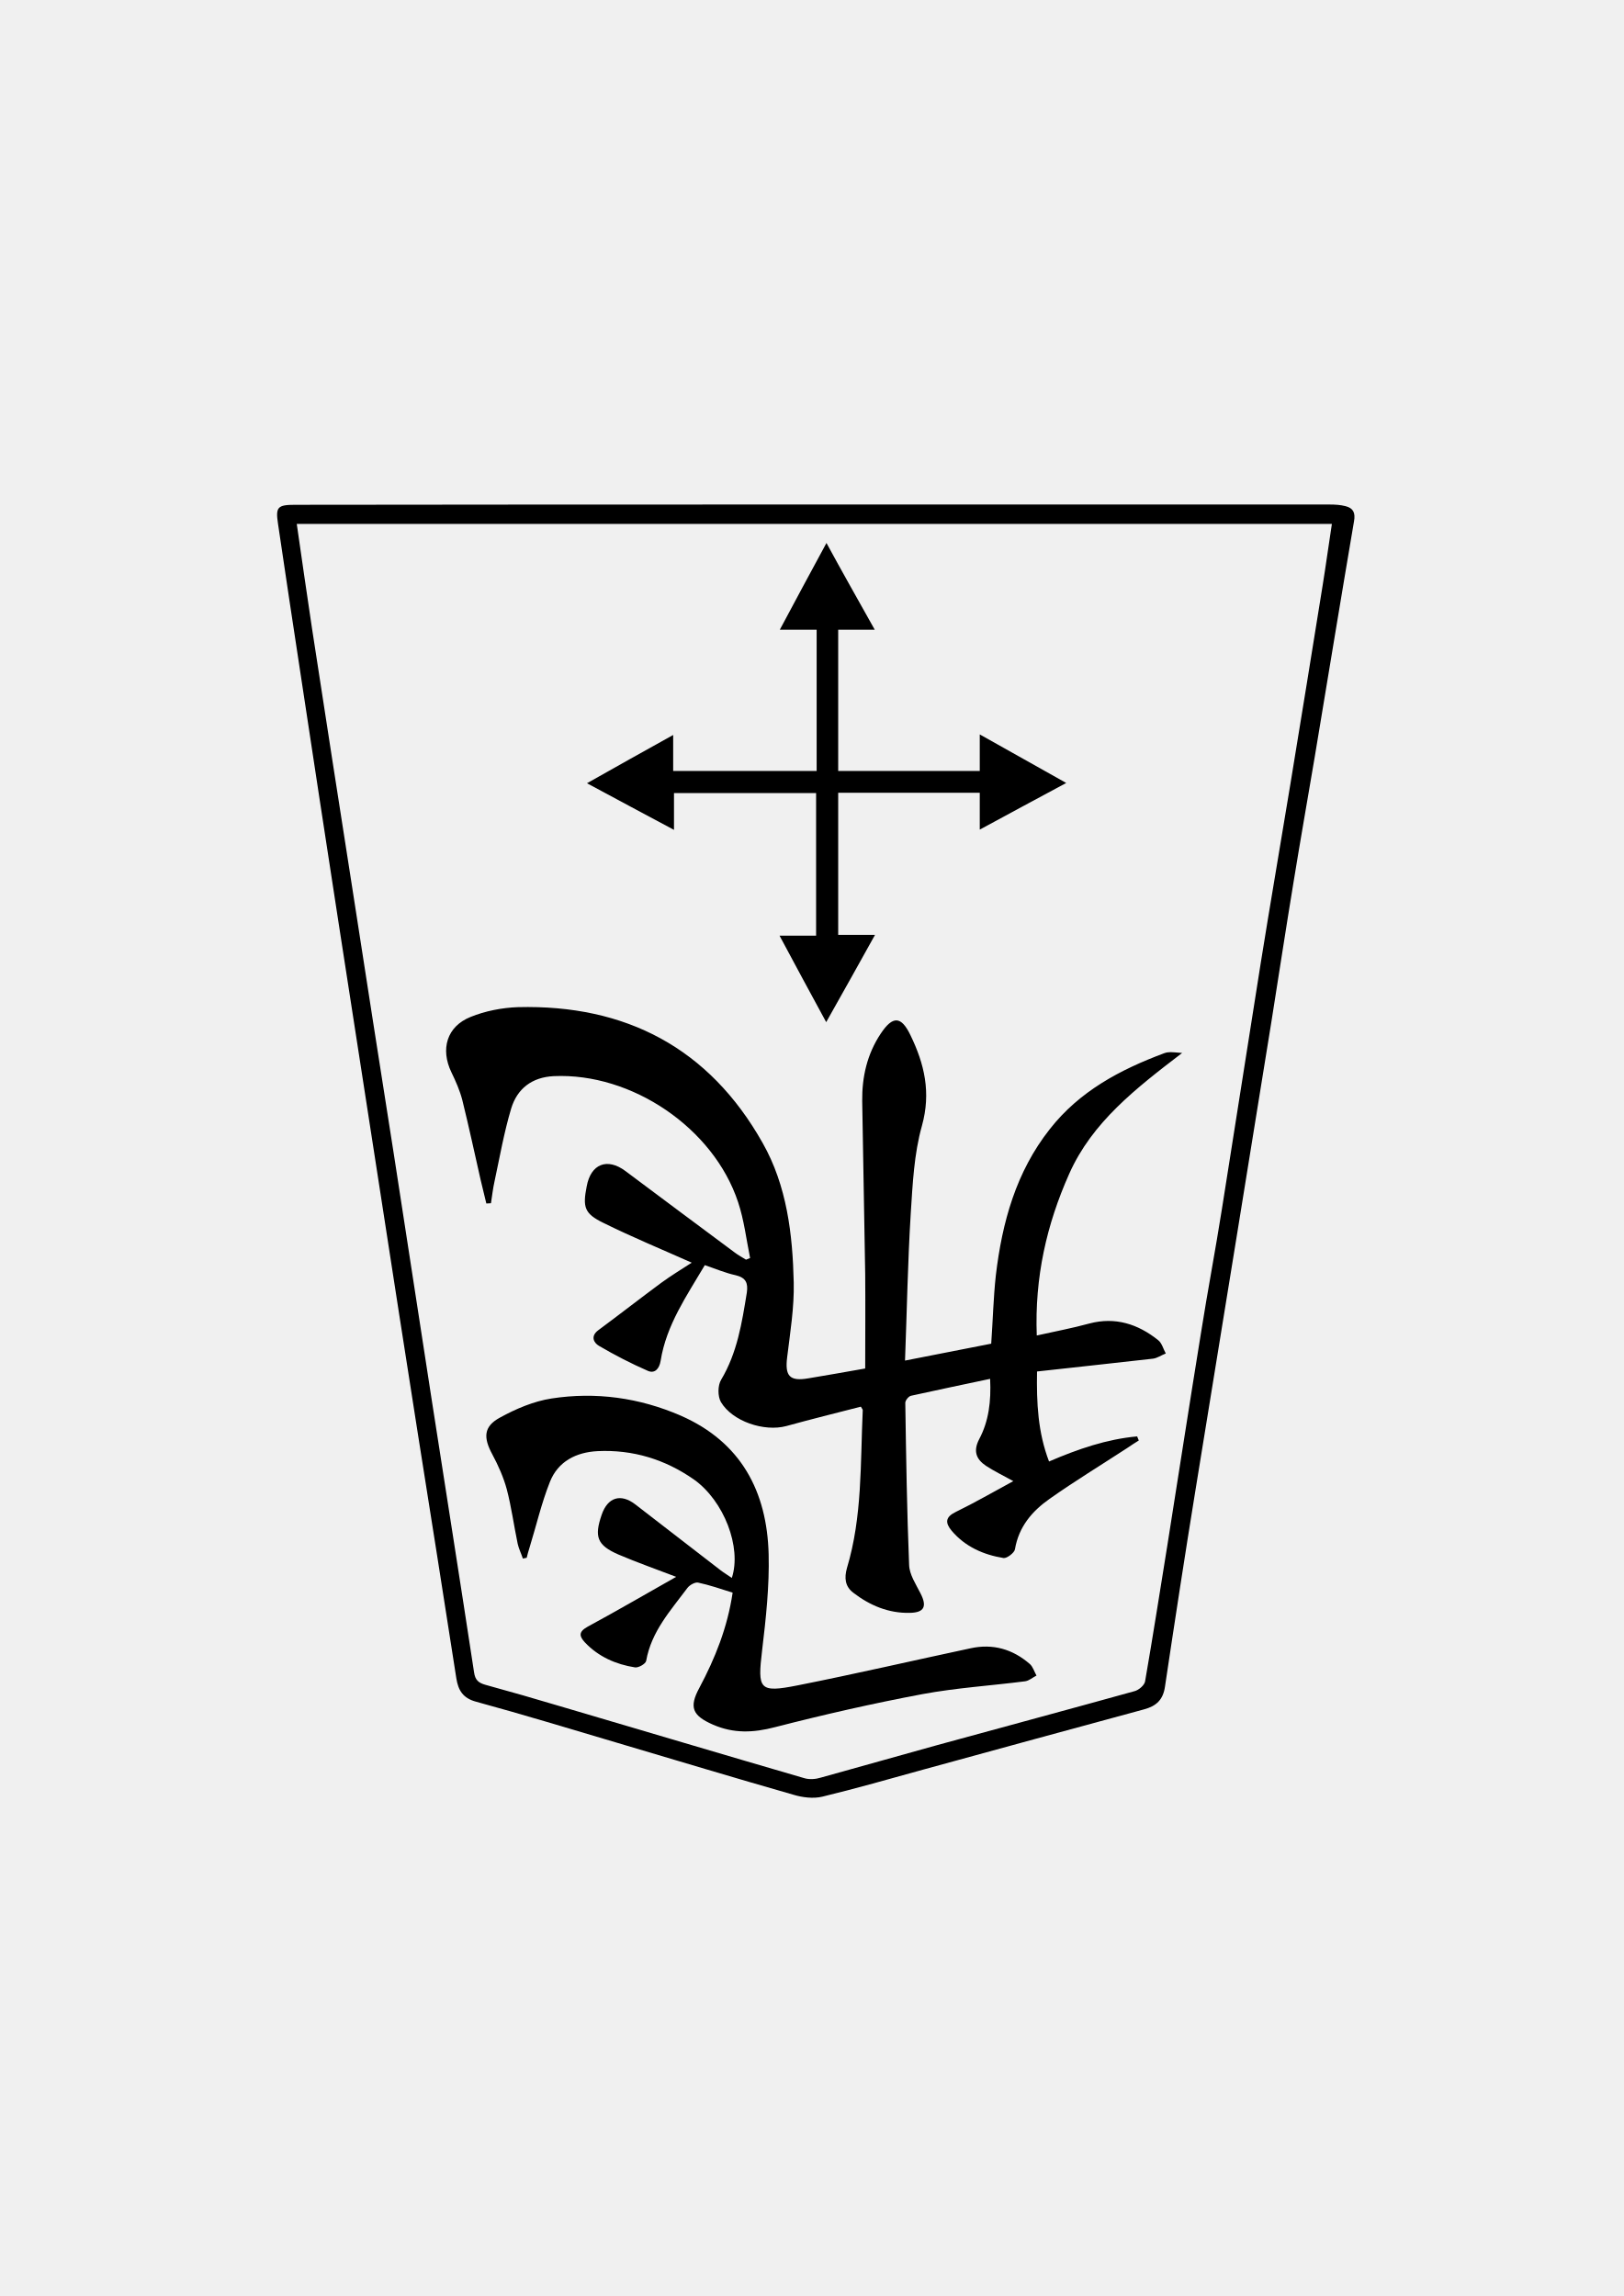
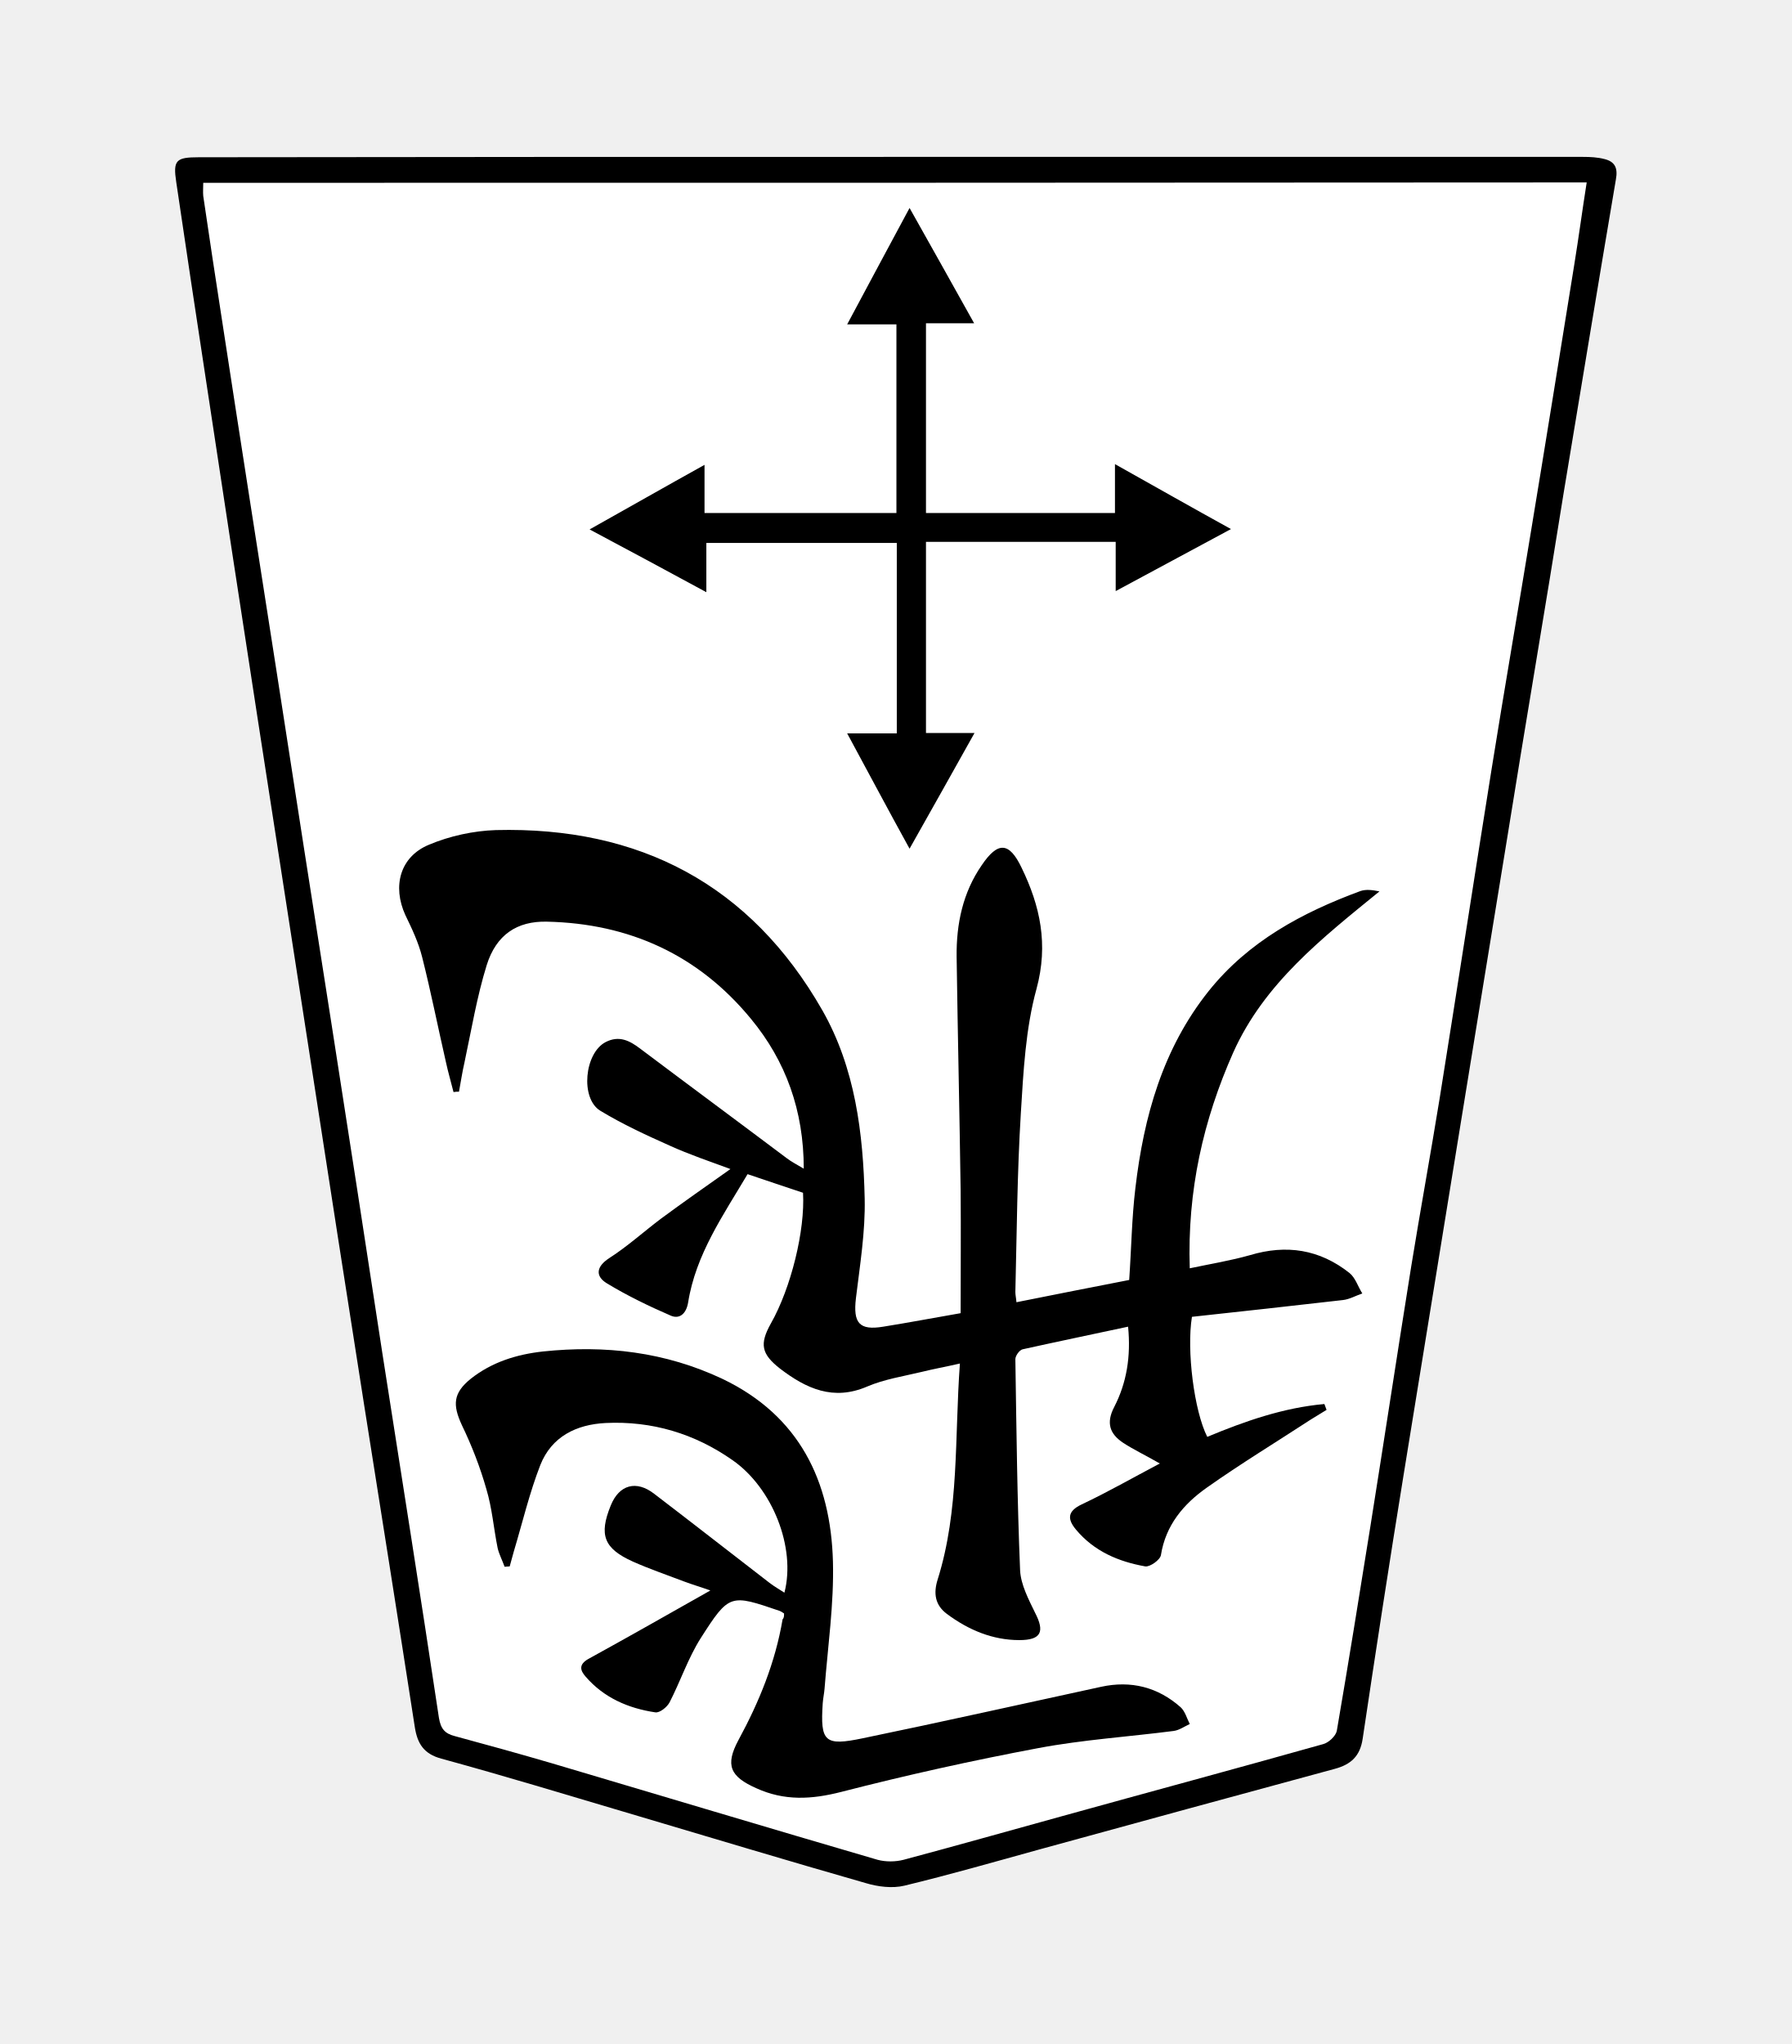
- <svg xmlns="http://www.w3.org/2000/svg" version="1.1" id="Слой_1" x="0px" y="0px" viewBox="0 0 595.3 841.9" style="enable-background:new 0 0 595.3 841.9;" xml:space="preserve">
-   <g>
-     <g>
-       <path d="M298.4,185c63,0,126,0,189,0c2,0,4,0.1,5.9,0.6c2.8,0.7,3.7,2.4,3.1,5.6c-4.9,28.8-9.6,57.6-14.4,86.4    c-2.6,15.4-5.3,30.7-7.8,46.1c-2.8,17-5.4,34.1-8.1,51.1c-4.1,25.6-8.3,51.1-12.4,76.7c-5.1,31.6-10.3,63.2-15.4,94.8    c-3.9,24-7.6,48.1-11.2,72.2c-0.7,4.8-3.2,7.1-7.7,8.3c-27,7.3-54,14.7-81,22.1c-12.3,3.4-24.5,6.9-36.9,9.9    c-3.3,0.8-7.3,0.3-10.6-0.7c-21.7-6.2-43.2-12.7-64.8-19.1c-17.2-5.1-34.3-10.3-51.5-15c-4.9-1.3-6.6-4.2-7.3-8.6    c-4.6-29.7-9.3-59.3-14-89c-4.7-30-9.4-60-14-90c-5-32.3-10-64.6-15-96.9c-4.8-31-9.5-62-14.2-93c-2.8-18.2-5.5-36.4-8.2-54.6    c-0.9-6-0.1-6.8,6.3-6.8C171.4,185,234.9,185,298.4,185z M108.8,192.1c1.9,13.2,3.7,25.8,5.6,38.4c4.9,31.8,9.8,63.6,14.8,95.4    c5,32.5,10.1,64.9,15.2,97.4c4.6,29.8,9.2,59.7,13.8,89.5c5.2,33.5,10.5,66.9,15.6,100.4c0.4,2.9,1.7,3.9,4.2,4.6    c9.1,2.5,18.2,5.1,27.2,7.8c29.9,8.8,59.7,17.7,89.6,26.4c1.9,0.6,4.3,0.4,6.2-0.2c14.2-3.9,28.4-8,42.6-11.9    c24.1-6.6,48.3-13.1,72.4-19.8c1.5-0.4,3.5-2.1,3.8-3.5c2.9-16.7,5.5-33.4,8.2-50.1c4.1-25.9,8.1-51.8,12.3-77.7    c2.4-15.2,5.3-30.4,7.7-45.6c4.8-30,9.4-60,14.2-90c3.5-21.9,7.3-43.8,10.9-65.8c4-24.2,7.9-48.5,11.8-72.7    c1.2-7.4,2.2-14.9,3.4-22.6C361.5,192.1,235.4,192.1,108.8,192.1z" />
-       <path d="M253.6,463c-11-4.9-21.9-9.4-32.4-14.6c-7-3.4-7.6-5.8-6.1-13.4c1.5-8.2,7.5-10.6,14.2-5.6c13.3,10,26.7,19.9,40.1,29.9    c1.3,1,2.7,1.7,4.1,2.6c0.5-0.2,1-0.4,1.5-0.6c-1.4-6.9-2.2-13.9-4.4-20.5c-9-27.2-39-47.5-67.6-46.2c-8,0.4-13.4,4.6-15.6,11.9    c-2.6,8.7-4.2,17.8-6.1,26.7c-0.6,2.7-0.9,5.4-1.3,8c-0.6,0-1.1,0.1-1.7,0.1c-0.7-2.9-1.4-5.8-2.1-8.7c-2.2-9.7-4.3-19.5-6.7-29.2    c-0.9-3.5-2.4-6.9-4-10.2c-4.1-8.5-1.7-16.8,7-20.3c5.4-2.2,11.6-3.4,17.4-3.6c39.5-1,70.1,15,89.7,49.8    c8.9,15.7,11,33.5,11.4,51.2c0.2,9.1-1.3,18.2-2.4,27.3c-0.9,7,0.9,9,7.8,7.8c6.7-1.1,13.4-2.3,20.8-3.6c0-11.7,0.1-23.1,0-34.6    c-0.3-21.2-0.8-42.3-1.1-63.5c-0.1-8.8,1.8-17.2,6.8-24.7c4.4-6.6,7.5-6.5,10.9,0.6c5.1,10.5,7.6,21,4.2,33.2    c-2.9,10.3-3.4,21.3-4.1,32.1c-1.1,17.8-1.4,35.6-2.1,54c11.1-2.2,21.3-4.2,31.6-6.2c0.6-8.5,0.8-16.9,1.7-25.1    c2.3-19.4,7.4-37.9,19.8-53.6c10.9-13.9,25.8-21.8,41.9-27.8c0.8-0.3,1.6-0.4,2.4-0.4c0.8,0,1.6,0.1,4.2,0.3    c-17,13-33,25.4-41.4,44.3c-8.3,18.6-12.7,38-11.9,59.3c6.7-1.5,13.1-2.7,19.3-4.4c9.5-2.5,17.8,0.2,25.2,6.1    c1.4,1.1,1.9,3.3,2.8,4.9c-1.6,0.6-3.1,1.7-4.7,1.9c-14,1.6-28.1,3.1-42.5,4.7c-0.2,11.5,0.3,22.3,4.4,33    c10.7-4.6,21.2-8.2,32.3-9.2c0.2,0.5,0.4,1,0.6,1.5c-1.4,0.9-2.9,1.8-4.3,2.8c-9.5,6.2-19.2,12.1-28.4,18.6    c-6.4,4.5-11.3,10.2-12.7,18.5c-0.2,1.3-3,3.4-4.2,3.2c-7.3-1.2-14-4.1-19-10c-2.4-2.9-2.4-5,1.5-6.9c7-3.4,13.7-7.3,21.1-11.3    c-4-2.2-7.1-3.7-10-5.6c-3.6-2.4-4.8-5.4-2.5-9.8c3.5-6.6,4.4-13.8,4-22.1c-9.9,2.1-19.5,4.1-29,6.2c-0.9,0.2-2.1,1.7-2.1,2.6    c0.3,19.8,0.6,39.6,1.4,59.4c0.1,3.6,2.5,7.1,4.2,10.5c2.4,4.7,1.4,7-3.9,7.1c-7.8,0.2-14.7-2.7-20.8-7.4c-3-2.3-3.3-5.4-2.3-9    c5.7-18.9,4.9-38.5,5.8-57.9c0-0.3-0.3-0.6-0.7-1.3c-9,2.3-18.2,4.6-27.3,7.1c-8.1,2.2-19.8-1.7-24-8.8c-1.2-2.1-1.2-6.1,0.1-8.2    c5.9-9.9,7.6-20.8,9.4-31.9c0.5-3.5-0.3-5.5-4.1-6.4c-3.7-0.8-7.2-2.3-11.3-3.7c-6.6,11.2-14.1,21.9-16.2,35.1    c-0.5,3-2.2,4.7-4.6,3.7c-6.2-2.7-12.2-5.8-18-9.2c-1.9-1.1-3.2-3.5-0.3-5.7c7.7-5.7,15.4-11.7,23.1-17.4    C246.1,467.7,249.9,465.4,253.6,463z" />
-       <path d="M268.6,584c-4.4-1.4-8.5-2.8-12.7-3.7c-1.1-0.2-3.1,0.9-3.9,2c-6.1,8.2-13.2,15.9-15.1,26.7c-0.2,1.1-2.8,2.6-4.1,2.4    c-7-1.1-13.4-3.9-18.4-9.2c-2-2.2-2.4-3.8,1-5.7c10.9-5.9,21.7-12.2,32.5-18.3c-7-2.7-14.2-5.2-21.2-8.2    c-7.8-3.4-8.9-6.5-6.1-14.6c2.2-6.4,7-7.9,12.4-3.7c10.4,8,20.8,16.1,31.2,24.1c1.3,1,2.7,1.8,4.1,2.8    c3.7-11.2-2.9-28.3-13.9-36.1c-10.6-7.4-22.4-11-35.3-10.4c-7.8,0.4-14.5,3.7-17.5,11.3c-3.1,7.8-5,16.1-7.5,24.2    c-0.4,1.2-0.7,2.4-1,3.6c-0.5,0.1-0.9,0.2-1.4,0.3c-0.6-1.8-1.5-3.6-1.9-5.4c-1.4-6.7-2.3-13.5-4-20c-1.2-4.4-3.1-8.7-5.3-12.8    c-3.3-6.1-3.3-10.2,2.8-13.5c5.8-3.2,12.4-6,18.9-7c16.2-2.5,32.2-0.3,47.4,6.3c22.1,9.7,31.6,27.8,32.2,50.8    c0.3,11.7-1,23.6-2.4,35.3c-1.7,14.3-1.1,15.6,13,12.8c21.2-4.2,42.3-9.1,63.4-13.6c8.2-1.8,15.5,0.3,21.8,5.8    c1.1,1,1.6,2.8,2.4,4.2c-1.4,0.7-2.7,1.9-4.2,2.1c-12.5,1.6-25.2,2.4-37.6,4.7c-18.1,3.4-36.1,7.5-54,12.1    c-8,2.1-15.2,2.4-22.8-0.9c-7.5-3.3-8.9-6.3-5-13.5C262.2,608,266.7,596.8,268.6,584z" />
-       <path d="M320.7,230.9c-5.3,0-9.2,0-13.4,0c0,17.4,0,34.4,0,51.8c17.3,0,34.3,0,51.9,0c0-4.3,0-8.3,0-13.4    c10.9,6.1,20.9,11.7,31.7,17.8c-10.9,5.9-20.9,11.2-31.7,17.1c0-5.1,0-9.2,0-13.5c-17.6,0-34.6,0-51.9,0c0,17.4,0,34.5,0,52.1    c4.1,0,8.1,0,13.5,0c-6.1,11-11.7,21-17.9,32c-5.9-10.8-11.3-20.9-17.1-31.7c5.1,0,9,0,13.4,0c0-17.5,0-34.7,0-52.3    c-17.2,0-34.4,0-52.1,0c0,4.1,0,8.2,0,13.5c-10.9-5.8-20.9-11.2-31.9-17.1c10.7-6,20.7-11.7,31.6-17.7c0,4.9,0,8.9,0,13.2    c17.8,0,35,0,52.6,0c0-17.2,0-34.2,0-51.8c-4.3,0-8.4,0-13.5,0c5.8-10.9,11.2-20.9,17.1-31.8C308.8,209.8,314.5,219.8,320.7,230.9    z" />
+ <svg xmlns="http://www.w3.org/2000/svg" version="1.1" id="Слой_1" x="0px" y="0px" viewBox="0 0 491.084 560.197" xml:space="preserve" width="491.084" height="560.197">
+   <defs id="defs17" />
+   <path style="fill:#ffffff;stroke:#000000;stroke-width:1px;stroke-linecap:butt;stroke-linejoin:miter;stroke-opacity:1" d="M 368.111,479.593 439.688,47.928 50.905,47.612 117.752,476.44 244.508,514.593 Z" id="path817" />
+   <g id="g12" transform="rotate(-180,271.7535,350.9)">
+     <g id="g10">
+       <path d="m 298.6,658.8 c -63,0 -126,0 -189,0 -2,0 -4,-0.1 -5.9,-0.6 -2.8,-0.7 -3.7,-2.4 -3.1,-5.6 4.9,-28.8 9.6,-57.6 14.4,-86.4 2.4,-14.9 4.8,-29.8 7.3,-44.7 2.9,-17.5 5.8,-35 8.6,-52.5 4.2,-25.5 8.3,-51.1 12.5,-76.7 5.1,-31.6 10.3,-63.2 15.4,-94.8 3.9,-24 7.6,-48.1 11.2,-72.2 0.7,-4.8 3.2,-7.1 7.7,-8.3 27,-7.3 54,-14.7 81,-22.1 12.3,-3.4 24.5,-6.9 36.9,-9.9 3.3,-0.8 7.3,-0.3 10.6,0.7 21.7,6.2 43.2,12.7 64.8,19.1 17.2,5.1 34.3,10.3 51.5,15 4.9,1.3 6.6,4.2 7.3,8.6 4.6,29.7 9.3,59.3 14,89 4.7,30 9.4,60 14,90 5,32.3 10,64.6 15,96.9 4.8,31 9.5,62 14.2,93 2.8,18.2 5.5,36.4 8.2,54.6 0.9,6 0.1,6.8 -6.2,6.8 -63.4,0.1 -126.9,0.1 -190.4,0.1 z m 189.2,-7.1 c 0,-1.3 0.1,-2.5 0,-3.6 -1.7,-11.5 -3.4,-22.9 -5.2,-34.4 -4.9,-32 -9.9,-63.9 -14.9,-95.9 -5,-32.3 -10,-64.6 -15.1,-96.9 -4.7,-30 -9.3,-60 -13.9,-90 -5.2,-33.3 -10.5,-66.6 -15.5,-99.9 -0.5,-3 -1.6,-4.3 -4.3,-5 -8.9,-2.4 -17.9,-4.9 -26.8,-7.5 -29.7,-8.8 -59.3,-17.7 -89.1,-26.4 -2.2,-0.6 -4.9,-0.6 -7.2,0 -14.6,3.9 -29.1,8 -43.6,12 -23.8,6.6 -47.6,13 -71.4,19.7 -1.5,0.4 -3.4,2.2 -3.7,3.6 -3.2,18.6 -6.2,37.3 -9.2,56 -3.8,23.8 -7.4,47.6 -11.2,71.3 -2.5,15.4 -5.3,30.7 -7.8,46.1 -4.8,30 -9.4,60 -14.2,90 -3.5,21.9 -7.3,43.8 -10.9,65.8 -4,24.2 -7.9,48.5 -11.8,72.7 -1.2,7.4 -2.2,14.9 -3.4,22.5 127,-0.1 253,-0.1 379.2,-0.1 z" id="path2" />
+       <path d="m 225.6,300.7 c 4,2.3 7.2,3.8 10.1,5.7 3.6,2.4 4.7,5.4 2.4,9.8 -3.4,6.6 -4.6,13.8 -3.8,22 9.8,-2.1 19.4,-4.1 28.9,-6.2 0.9,-0.2 2,-1.8 2,-2.7 -0.3,-19.3 -0.5,-38.6 -1.3,-57.9 -0.2,-3.9 -2.3,-7.9 -4.1,-11.6 -2.7,-5.2 -1.7,-7.5 4.3,-7.5 7.4,0 14,2.8 19.9,7.2 3.2,2.4 3.7,5.6 2.5,9.4 -6,19.1 -4.6,38.8 -6.1,59.2 3.9,-0.9 7.3,-1.5 10.5,-2.3 5,-1.2 10.2,-2 14.9,-4 9.3,-4 16.7,-0.6 23.9,4.9 5.1,4 5.7,6.7 2.5,12.4 -5.5,9.7 -9.4,25.5 -8.8,35.8 4.9,1.6 9.8,3.3 15.2,5.1 6.7,-11.3 14.2,-22 16.3,-35.2 0.5,-3 2.3,-4.6 4.7,-3.6 6,2.6 12,5.5 17.6,8.9 3.1,1.9 3,4.5 -0.7,6.9 -5,3.2 -9.5,7.3 -14.3,10.9 -6.1,4.5 -12.4,8.9 -18.9,13.5 5.7,2.1 11.3,4 16.6,6.4 6.5,2.9 13,5.9 19.1,9.6 5.5,3.4 4.3,15.8 -1.5,18.8 -3.7,1.9 -6.6,0.4 -9.6,-1.9 -13.3,-10 -26.7,-19.9 -40,-29.9 -1.3,-1 -2.7,-1.7 -4.7,-2.9 0,15.9 4.9,29.5 14.5,41.1 14.4,17.5 33.3,26.1 55.9,26.6 8.2,0.2 13.9,-3.6 16.5,-11.9 2.7,-8.7 4.2,-17.8 6.1,-26.7 0.6,-2.6 1,-5.3 1.5,-8 0.5,0 1,0 1.5,-0.1 0.7,2.8 1.5,5.5 2.1,8.3 2.2,9.6 4.1,19.2 6.5,28.7 1,4 2.8,7.8 4.6,11.5 3.6,7.9 1.5,16 -6.5,19.3 -5.7,2.4 -12.2,3.8 -18.3,4 -39.3,1 -69.8,-14.9 -89.5,-49.4 -9,-15.8 -11.2,-33.7 -11.6,-51.6 -0.2,-9.1 1.3,-18.2 2.4,-27.3 0.8,-6.8 -0.9,-8.9 -7.5,-7.8 -6.9,1.1 -13.7,2.4 -21.2,3.7 0,11.4 -0.1,22.5 0,33.7 0.3,21.3 0.8,42.6 1.1,64 0.1,9 -1.7,17.6 -6.9,25.1 -4.4,6.5 -7.5,6.4 -10.9,-0.7 -5.1,-10.5 -7.4,-21 -4.1,-33.2 3,-10.9 3.6,-22.7 4.3,-34.1 1,-16.3 1.1,-32.6 1.5,-49 0,-0.8 -0.2,-1.6 -0.3,-2.8 -10.4,2.1 -20.7,4.1 -30.9,6.1 -0.6,8.6 -0.7,16.9 -1.7,25.2 -2.3,19.6 -7.5,38.2 -20.1,54 -10.9,13.6 -25.6,21.5 -41.6,27.4 -1.5,0.5 -3.2,0.3 -5.2,-0.1 15.7,-12.8 31.6,-25.2 40.1,-44.2 8.2,-18.5 12.6,-37.8 11.9,-59.1 -5.7,1.2 -11.2,2.1 -16.5,3.6 -10,3 -19.1,1.6 -27.3,-4.9 -1.6,-1.3 -2.3,-3.7 -3.5,-5.6 1.8,-0.6 3.5,-1.6 5.3,-1.8 13.8,-1.6 27.7,-3.1 41.4,-4.6 1.5,-9.2 -0.6,-25.8 -4.2,-32.9 -10.3,4.3 -20.9,8 -32.1,9 -0.2,-0.5 -0.4,-1.1 -0.6,-1.6 1.5,-0.9 2.9,-1.8 4.4,-2.7 9.5,-6.2 19.2,-12.1 28.4,-18.6 6.4,-4.5 11.3,-10.3 12.6,-18.5 0.2,-1.3 3,-3.3 4.3,-3.1 7.3,1.3 14,4.1 19,10.1 2.5,3 2.2,5.1 -1.6,6.9 -7.2,3.4 -13.8,7.2 -21.4,11.2 z" id="path4" />
+       <path d="m 328.6,259.6 c 0.6,0.4 0.9,0.6 1.2,0.7 13.5,4.6 13.8,4.8 21.6,-7.4 3.5,-5.5 5.6,-11.9 8.6,-17.7 0.7,-1.3 2.7,-2.9 3.9,-2.7 7.4,1.1 14.1,4 19.1,9.8 1.5,1.7 1.9,3.3 -0.7,4.8 -11.1,6.1 -22,12.3 -33.5,18.8 2.5,0.9 4.9,1.6 7.3,2.5 4.7,1.8 9.4,3.4 13.9,5.4 8,3.6 9.4,7.3 6.1,15.4 -2.3,5.7 -7,7 -11.9,3.2 -10.6,-8.1 -21.1,-16.3 -31.6,-24.4 -1.3,-1 -2.7,-1.8 -4.1,-2.7 -3.2,12.4 3.3,28.7 14.2,36.3 10.4,7.3 22.1,10.8 34.8,10.2 8,-0.4 14.8,-3.7 17.9,-11.5 3,-7.7 4.9,-15.8 7.3,-23.8 0.4,-1.3 0.7,-2.7 1.1,-4 0.5,0 0.9,-0.1 1.4,-0.1 0.6,1.7 1.5,3.4 1.9,5.1 1.1,5.4 1.5,10.9 3.1,16.2 1.7,6 4,11.9 6.7,17.5 2.6,5.6 2.4,8.8 -2.4,12.7 -5.8,4.6 -12.6,6.7 -19.8,7.5 -17.1,1.8 -33.5,-0.1 -49.2,-7.5 -21.1,-10.1 -29.7,-28 -30.3,-50.1 -0.3,-11.6 1.4,-23.2 2.3,-34.8 0.1,-1.3 0.4,-2.6 0.5,-4 0.7,-10.6 -0.5,-11.8 -11,-9.6 -21.8,4.5 -43.6,9.4 -65.3,14.1 -8.2,1.8 -15.6,-0.1 -21.8,-5.6 -1.2,-1.1 -1.7,-3 -2.5,-4.6 1.5,-0.7 2.9,-1.7 4.4,-1.9 12.4,-1.6 24.9,-2.4 37.1,-4.7 18.1,-3.4 36.1,-7.4 54,-12 8.2,-2.1 15.6,-2.5 23.3,1 7.2,3.2 8.6,6.3 4.9,13.2 -5.7,10.5 -10.1,21.3 -12.1,33.1 -0.4,0.4 -0.4,0.9 -0.4,1.6 z" id="path6" />
+       <path d="m 311.3,500.8 c -5.2,0 -9.2,0 -13.6,0 0,17.6 0,34.7 0,52.2 17.3,0 34.5,0 52.2,0 0,-4 0,-8.1 0,-13.5 10.9,5.9 20.9,11.3 32,17.2 -10.7,6 -20.7,11.7 -31.5,17.7 0,-4.8 0,-8.8 0,-13.2 -17.8,0 -35,0 -52.6,0 0,17 0,34.1 0,51.7 4.2,0 8.3,0 13.5,0 -5.8,10.9 -11.2,20.9 -17.1,31.9 -6,-10.7 -11.7,-20.8 -17.7,-31.6 4.9,0 8.9,0 13.2,0 0,-17.6 0,-34.7 0,-52 -17.2,0 -34.2,0 -51.8,0 0,4.2 0,8.2 0,13.4 -10.9,-6.1 -20.9,-11.8 -31.8,-17.8 10.8,-5.8 20.8,-11.2 31.6,-17 0,5.1 0,9.1 0,13.5 17.6,0 34.6,0 52,0 0,-17.5 0,-34.7 0,-52.4 -4.3,0 -8.3,0 -13.3,0 6.1,-10.9 11.7,-20.9 17.8,-31.7 5.9,10.7 11.2,20.7 17.1,31.6 z" id="path8" />
    </g>
  </g>
</svg>
